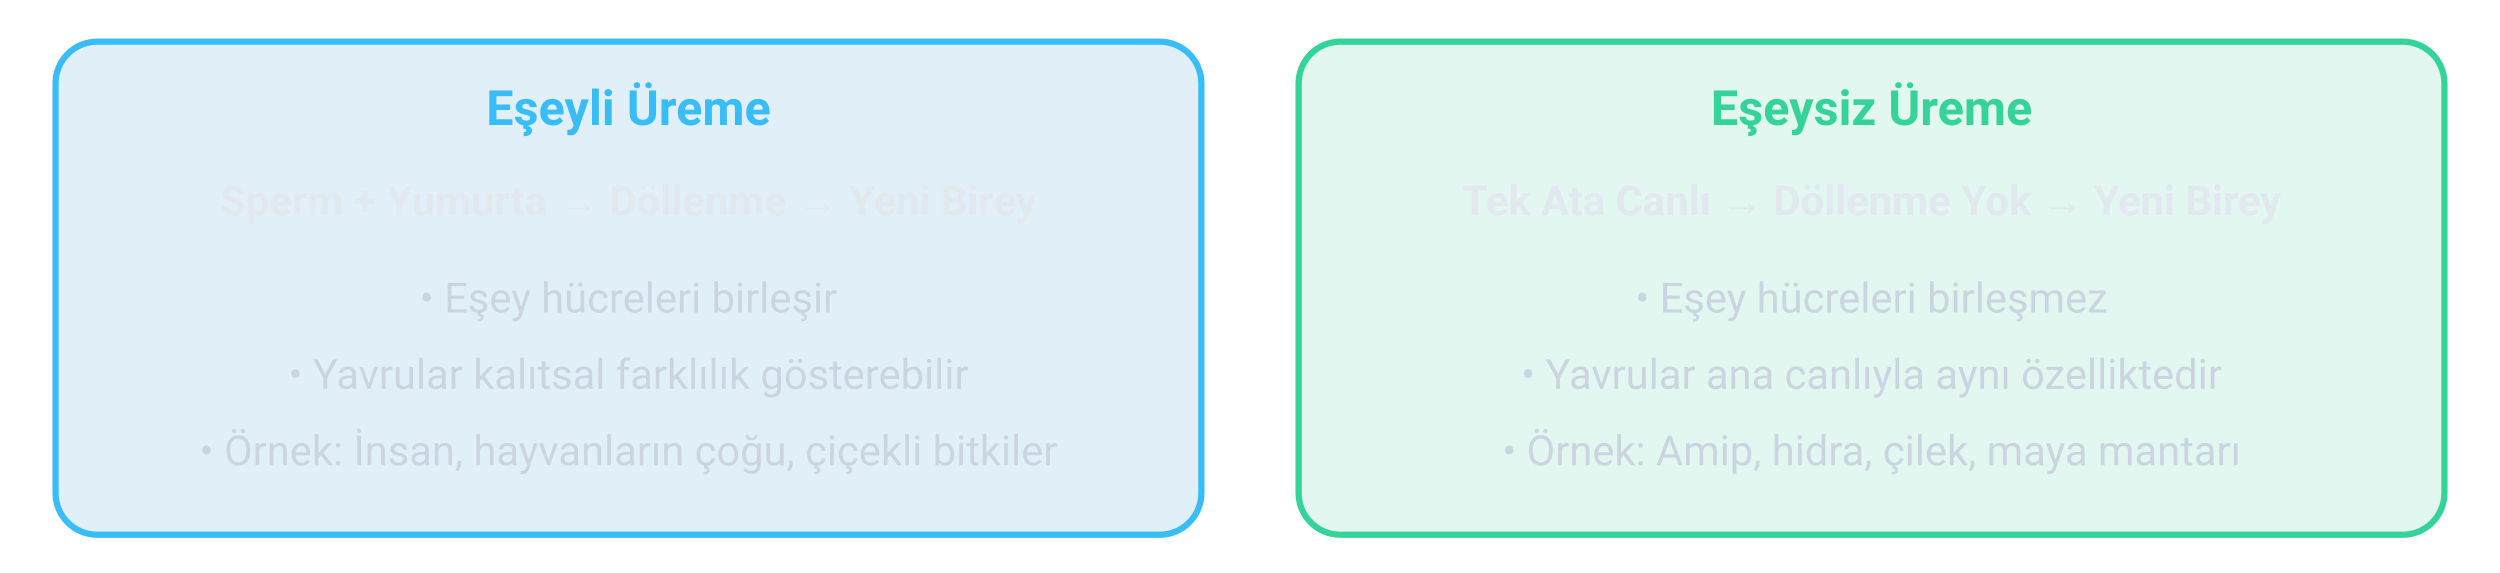
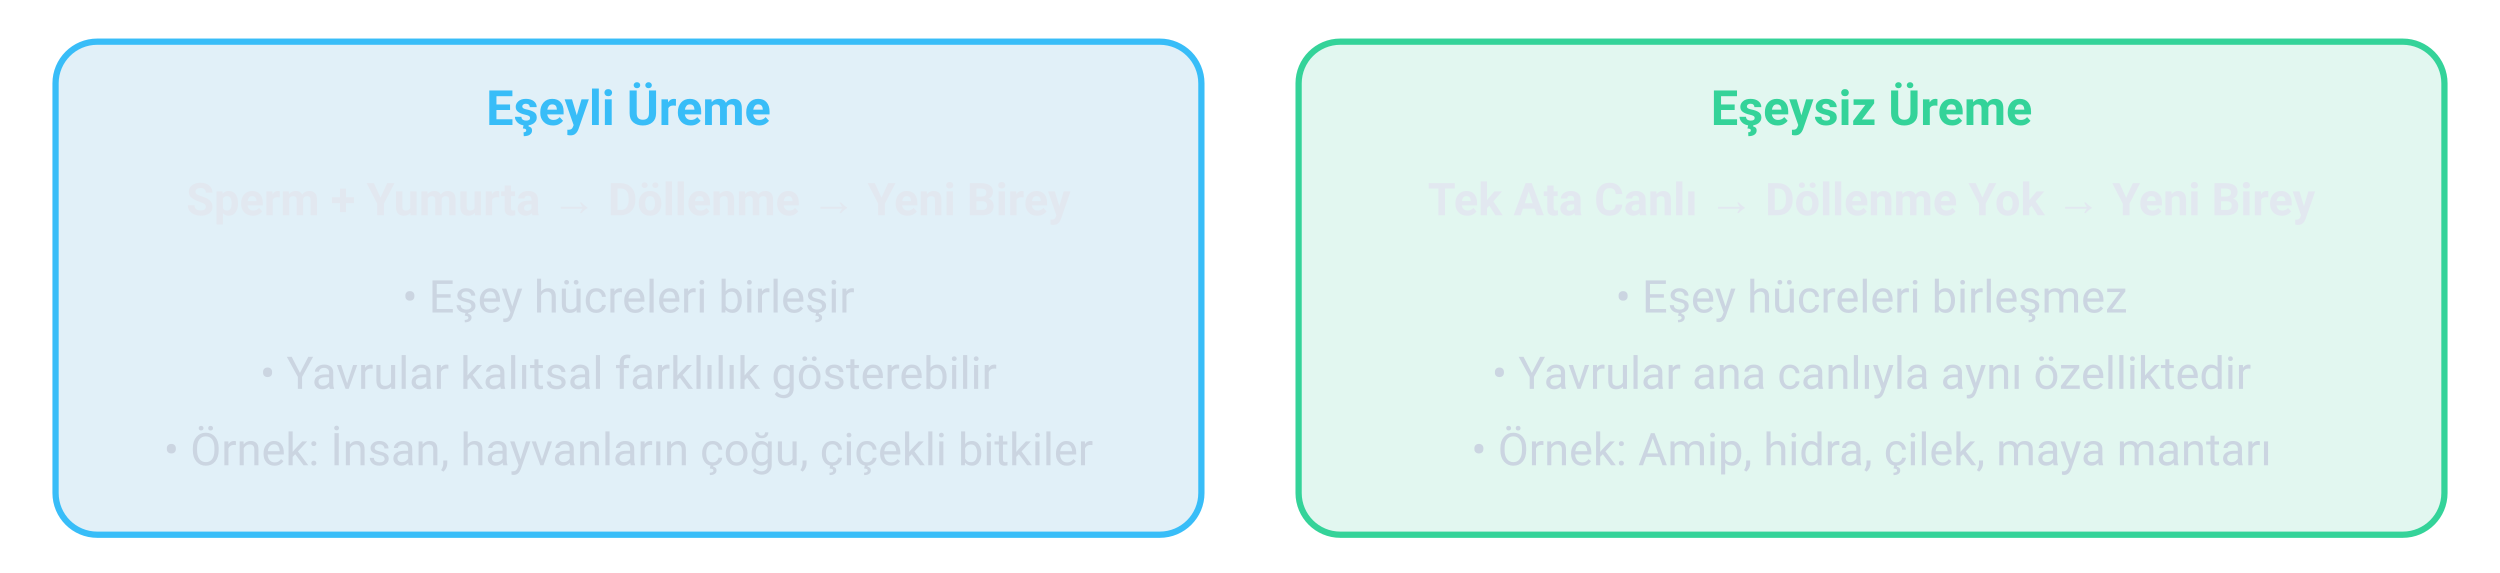
- <svg xmlns="http://www.w3.org/2000/svg" viewBox="0 0 720 165" width="720" height="165" font-family="system-ui, -apple-system, Segoe UI, Roboto, Arial, sans-serif">
+ <svg xmlns="http://www.w3.org/2000/svg" preserveAspectRatio="xMidYMid meet" viewBox="0 0 720 165" width="720" height="165" font-family="system-ui, -apple-system, Segoe UI, Roboto, Arial, sans-serif">
  <defs>
    <radialGradient id="g-sun" cx="38%" cy="35%" r="65%">
      <stop offset="0%" stop-color="#fef08a" />
      <stop offset="45%" stop-color="#f59e0b" />
      <stop offset="100%" stop-color="#c2410c" />
    </radialGradient>
    <radialGradient id="g-earth" cx="35%" cy="30%" r="68%">
      <stop offset="0%" stop-color="#7dd3fc" />
      <stop offset="55%" stop-color="#0284c7" />
      <stop offset="100%" stop-color="#1e3a8a" />
    </radialGradient>
    <radialGradient id="g-mars" cx="35%" cy="30%" r="68%">
      <stop offset="0%" stop-color="#fca5a5" />
      <stop offset="55%" stop-color="#dc2626" />
      <stop offset="100%" stop-color="#7f1d1d" />
    </radialGradient>
    <radialGradient id="g-jup" cx="35%" cy="30%" r="68%">
      <stop offset="0%" stop-color="#fed7aa" />
      <stop offset="55%" stop-color="#d97706" />
      <stop offset="100%" stop-color="#78350f" />
    </radialGradient>
    <radialGradient id="g-moon" cx="35%" cy="30%" r="68%">
      <stop offset="0%" stop-color="#f1f5f9" />
      <stop offset="60%" stop-color="#94a3b8" />
      <stop offset="100%" stop-color="#475569" />
    </radialGradient>
    <linearGradient id="g-crate" x1="0" y1="0" x2="0" y2="1">
      <stop offset="0%" stop-color="#e9c496" />
      <stop offset="100%" stop-color="#c8965a" />
    </linearGradient>
    <marker id="a-teal" viewBox="0 0 10 10" refX="8" refY="5" markerWidth="6" markerHeight="6" orient="auto-start-reverse">
      <path d="M0 1 L10 5 L0 9 z" fill="#14b8a6" />
    </marker>
    <marker id="a-blue" viewBox="0 0 10 10" refX="8" refY="5" markerWidth="6" markerHeight="6" orient="auto-start-reverse">
      <path d="M0 1 L10 5 L0 9 z" fill="#38bdf8" />
    </marker>
    <marker id="a-navy" viewBox="0 0 10 10" refX="8" refY="5" markerWidth="6" markerHeight="6" orient="auto-start-reverse">
      <path d="M0 1 L10 5 L0 9 z" fill="#1d4ed8" />
    </marker>
    <marker id="a-red" viewBox="0 0 10 10" refX="8" refY="5" markerWidth="6" markerHeight="6" orient="auto-start-reverse">
      <path d="M0 1 L10 5 L0 9 z" fill="#ef4444" />
    </marker>
    <marker id="a-amber" viewBox="0 0 10 10" refX="8" refY="5" markerWidth="6" markerHeight="6" orient="auto-start-reverse">
      <path d="M0 1 L10 5 L0 9 z" fill="#f59e0b" />
    </marker>
    <marker id="a-slate" viewBox="0 0 10 10" refX="8" refY="5" markerWidth="6" markerHeight="6" orient="auto-start-reverse">
      <path d="M0 1 L10 5 L0 9 z" fill="#475569" />
    </marker>
  </defs>
  <rect width="720" height="165" fill="none" />
  <rect x="16" y="12" width="330" height="142" rx="12" fill="#0284c7" fill-opacity="0.12" stroke="#38bdf8" stroke-width="1.8" />
  <text x="181" y="36" text-anchor="middle" font-size="14" font-weight="700" fill="#38bdf8">Eşeyli Üreme</text>
-   <text x="181" y="62" text-anchor="middle" font-size="12" font-weight="700" fill="#e2e8f0">Sperm + Yumurta → Döllenme → Yeni Birey</text>
-   <text x="181" y="90" text-anchor="middle" font-size="12" fill="#cbd5e1">• Eşey hücreleri birleşir</text>
-   <text x="181" y="112" text-anchor="middle" font-size="12" fill="#cbd5e1">• Yavrular kalıtsal farklılık gösterebilir</text>
-   <text x="181" y="134" text-anchor="middle" font-size="12" fill="#cbd5e1">• Örnek: İnsan, hayvanların çoğu, çiçekli bitkiler</text>
+   <text x="181" y="62" text-anchor="middle" font-size="13" font-weight="700" fill="#e2e8f0">Sperm + Yumurta → Döllenme → Yeni Birey</text>
+   <text x="181" y="90" text-anchor="middle" font-size="13" fill="#cbd5e1">• Eşey hücreleri birleşir</text>
+   <text x="181" y="112" text-anchor="middle" font-size="13" fill="#cbd5e1">• Yavrular kalıtsal farklılık gösterebilir</text>
+   <text x="181" y="134" text-anchor="middle" font-size="13" fill="#cbd5e1">• Örnek: İnsan, hayvanların çoğu, çiçekli bitkiler</text>
  <rect x="374" y="12" width="330" height="142" rx="12" fill="#10b981" fill-opacity="0.12" stroke="#34d399" stroke-width="1.8" />
  <text x="539" y="36" text-anchor="middle" font-size="14" font-weight="700" fill="#34d399">Eşeysiz Üreme</text>
-   <text x="539" y="62" text-anchor="middle" font-size="12" font-weight="700" fill="#e2e8f0">Tek Ata Canlı → Döllenme Yok → Yeni Birey</text>
-   <text x="539" y="90" text-anchor="middle" font-size="12" fill="#cbd5e1">• Eşey hücreleri birleşmez</text>
-   <text x="539" y="112" text-anchor="middle" font-size="12" fill="#cbd5e1">• Yavrular ana canlıyla aynı özelliktedir</text>
-   <text x="539" y="134" text-anchor="middle" font-size="12" fill="#cbd5e1">• Örnek: Amip, hidra, çilek, maya mantarı</text>
+   <text x="539" y="62" text-anchor="middle" font-size="13" font-weight="700" fill="#e2e8f0">Tek Ata Canlı → Döllenme Yok → Yeni Birey</text>
+   <text x="539" y="90" text-anchor="middle" font-size="13" fill="#cbd5e1">• Eşey hücreleri birleşmez</text>
+   <text x="539" y="112" text-anchor="middle" font-size="13" fill="#cbd5e1">• Yavrular ana canlıyla aynı özelliktedir</text>
+   <text x="539" y="134" text-anchor="middle" font-size="13" fill="#cbd5e1">• Örnek: Amip, hidra, çilek, maya mantarı</text>
</svg>
